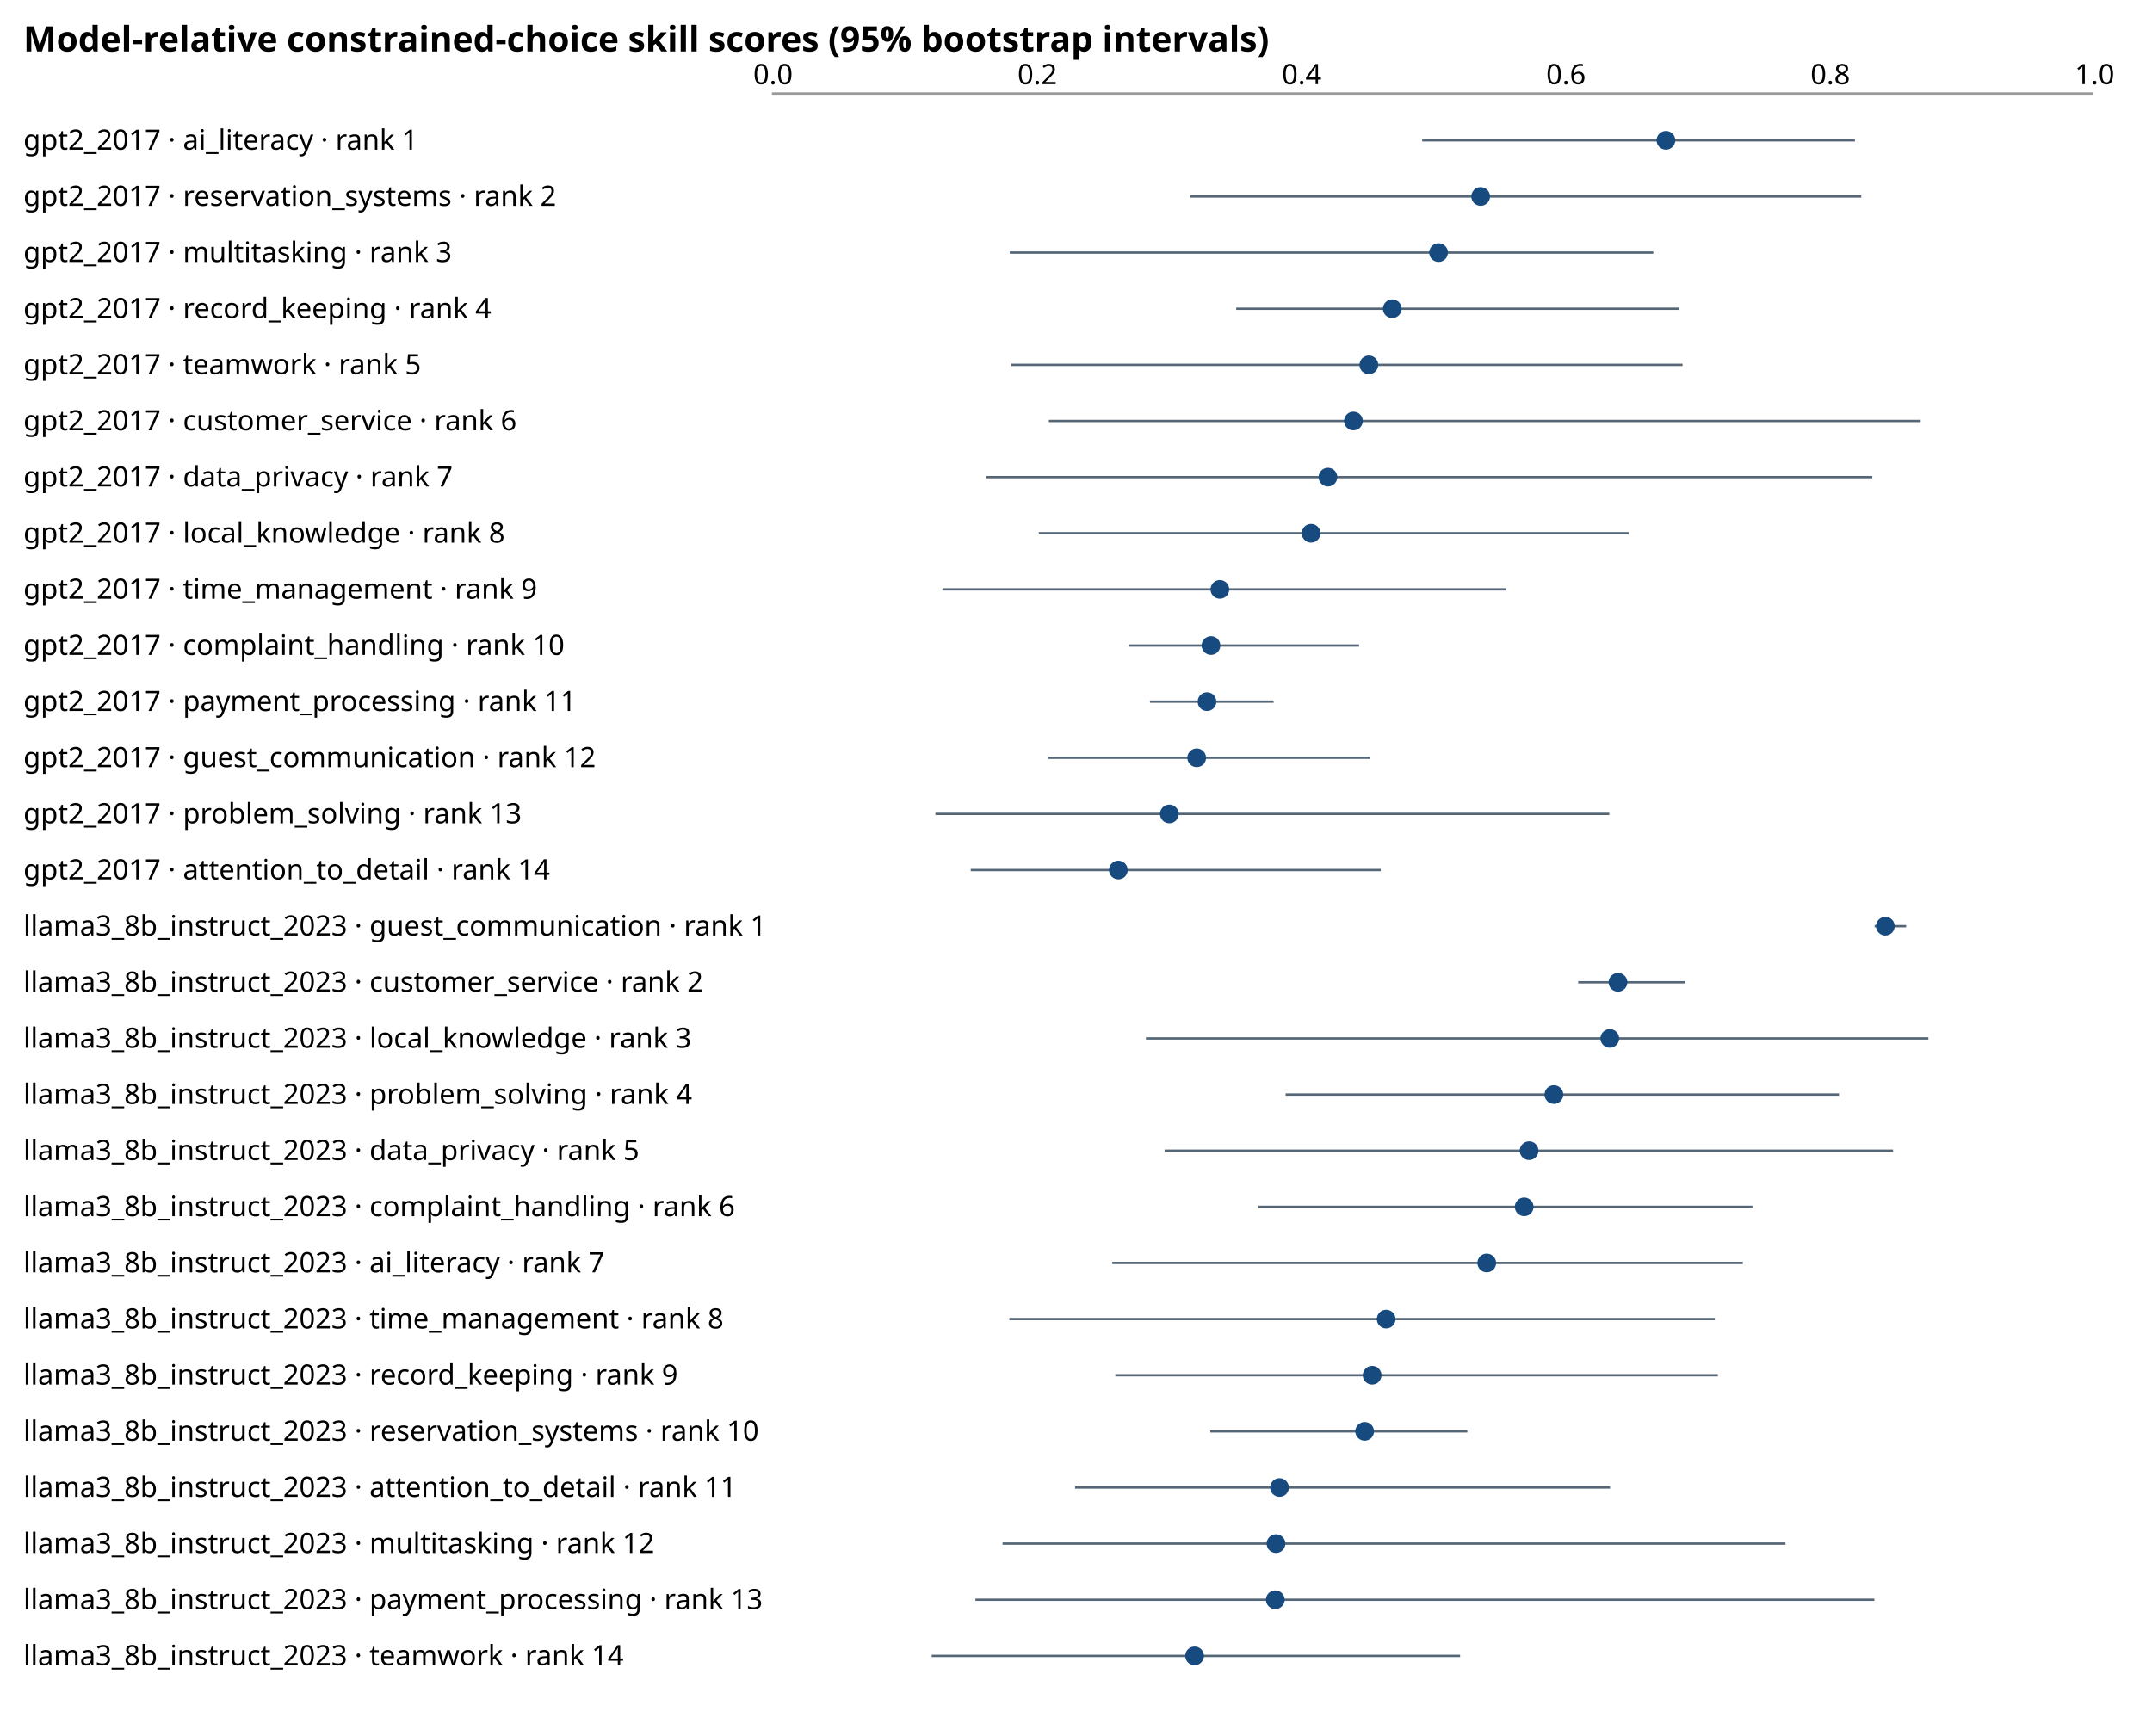
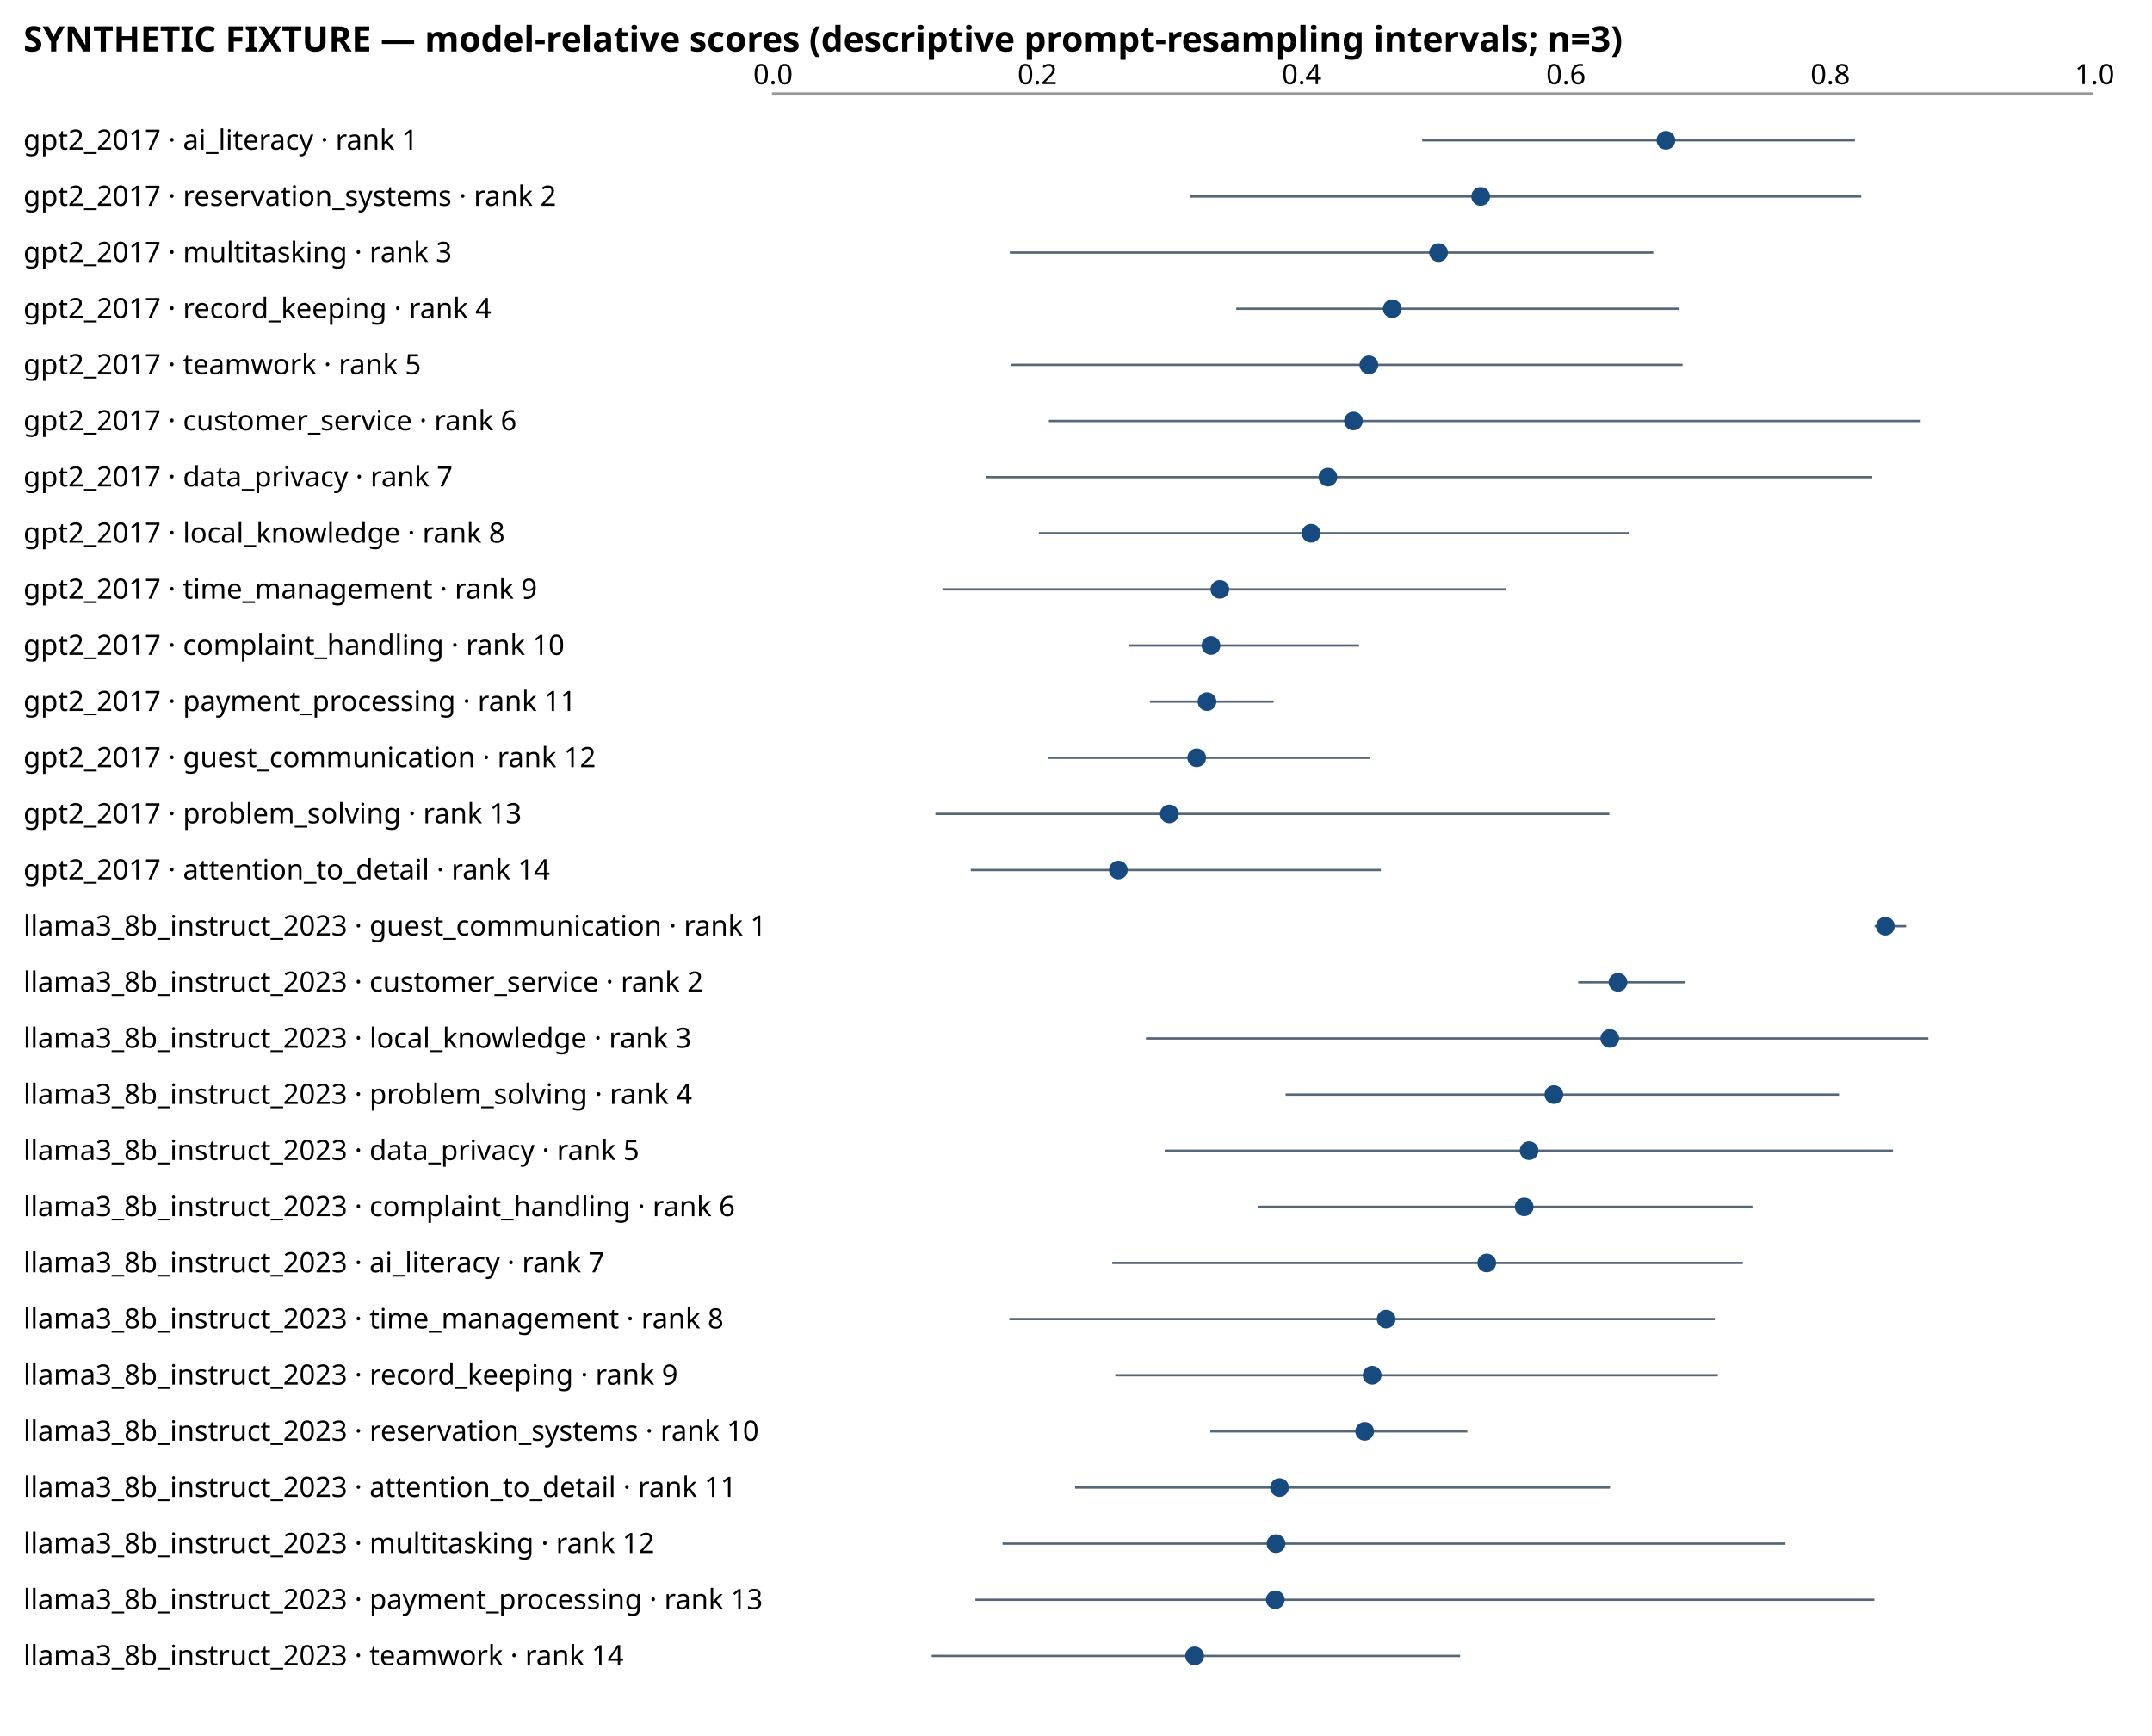
<svg xmlns="http://www.w3.org/2000/svg" width="920" height="742" viewBox="0 0 920 742">
  <style>text{font:12px sans-serif}.title{font:bold 15px sans-serif}.axis{stroke:#999}.ci{stroke:#567}.dot{fill:#174a7e}</style>
-   <text class="title" x="10" y="22">Model-relative constrained-choice skill scores (95% bootstrap intervals)</text>
+   <text class="title" x="10" y="22">SYNTHETIC FIXTURE — model-relative scores (descriptive prompt-resampling intervals; n=3)</text>
  <line class="axis" x1="330" y1="40" x2="895" y2="40" />
  <text x="322.0" y="36">0.0</text>
  <text x="435.0" y="36">0.2</text>
  <text x="548.0" y="36">0.4</text>
  <text x="661.0" y="36">0.6</text>
  <text x="774.0" y="36">0.8</text>
  <text x="887.0" y="36">1.0</text>
  <text x="10" y="64">gpt2_2017 · ai_literacy · rank 1</text>
  <line class="ci" x1="608.0" y1="60" x2="793.0" y2="60" />
  <circle class="dot" cx="712.2" cy="60" r="4" />
  <text x="10" y="88">gpt2_2017 · reservation_systems · rank 2</text>
  <line class="ci" x1="508.9" y1="84" x2="795.7" y2="84" />
  <circle class="dot" cx="633.0" cy="84" r="4" />
  <text x="10" y="112">gpt2_2017 · multitasking · rank 3</text>
  <line class="ci" x1="431.7" y1="108" x2="706.8" y2="108" />
  <circle class="dot" cx="615.0" cy="108" r="4" />
  <text x="10" y="136">gpt2_2017 · record_keeping · rank 4</text>
  <line class="ci" x1="528.5" y1="132" x2="717.9" y2="132" />
  <circle class="dot" cx="595.2" cy="132" r="4" />
  <text x="10" y="160">gpt2_2017 · teamwork · rank 5</text>
  <line class="ci" x1="432.3" y1="156" x2="719.3" y2="156" />
  <circle class="dot" cx="585.2" cy="156" r="4" />
  <text x="10" y="184">gpt2_2017 · customer_service · rank 6</text>
  <line class="ci" x1="448.4" y1="180" x2="821.1" y2="180" />
  <circle class="dot" cx="578.6" cy="180" r="4" />
  <text x="10" y="208">gpt2_2017 · data_privacy · rank 7</text>
  <line class="ci" x1="421.6" y1="204" x2="800.4" y2="204" />
  <circle class="dot" cx="567.7" cy="204" r="4" />
  <text x="10" y="232">gpt2_2017 · local_knowledge · rank 8</text>
  <line class="ci" x1="444.1" y1="228" x2="696.3" y2="228" />
  <circle class="dot" cx="560.5" cy="228" r="4" />
  <text x="10" y="256">gpt2_2017 · time_management · rank 9</text>
  <line class="ci" x1="402.9" y1="252" x2="644.0" y2="252" />
  <circle class="dot" cx="521.5" cy="252" r="4" />
  <text x="10" y="280">gpt2_2017 · complaint_handling · rank 10</text>
  <line class="ci" x1="482.6" y1="276" x2="581.0" y2="276" />
  <circle class="dot" cx="517.7" cy="276" r="4" />
  <text x="10" y="304">gpt2_2017 · payment_processing · rank 11</text>
  <line class="ci" x1="491.6" y1="300" x2="544.5" y2="300" />
  <circle class="dot" cx="516.0" cy="300" r="4" />
  <text x="10" y="328">gpt2_2017 · guest_communication · rank 12</text>
  <line class="ci" x1="448.1" y1="324" x2="585.7" y2="324" />
  <circle class="dot" cx="511.6" cy="324" r="4" />
  <text x="10" y="352">gpt2_2017 · problem_solving · rank 13</text>
  <line class="ci" x1="399.9" y1="348" x2="688.0" y2="348" />
  <circle class="dot" cx="499.9" cy="348" r="4" />
  <text x="10" y="376">gpt2_2017 · attention_to_detail · rank 14</text>
  <line class="ci" x1="415.0" y1="372" x2="590.3" y2="372" />
  <circle class="dot" cx="478.1" cy="372" r="4" />
  <text x="10" y="400">llama3_8b_instruct_2023 · guest_communication · rank 1</text>
  <line class="ci" x1="801.4" y1="396" x2="814.9" y2="396" />
  <circle class="dot" cx="806.0" cy="396" r="4" />
  <text x="10" y="424">llama3_8b_instruct_2023 · customer_service · rank 2</text>
  <line class="ci" x1="674.7" y1="420" x2="720.4" y2="420" />
  <circle class="dot" cx="691.7" cy="420" r="4" />
  <text x="10" y="448">llama3_8b_instruct_2023 · local_knowledge · rank 3</text>
  <line class="ci" x1="489.9" y1="444" x2="824.4" y2="444" />
  <circle class="dot" cx="688.2" cy="444" r="4" />
  <text x="10" y="472">llama3_8b_instruct_2023 · problem_solving · rank 4</text>
  <line class="ci" x1="549.6" y1="468" x2="786.2" y2="468" />
  <circle class="dot" cx="664.3" cy="468" r="4" />
  <text x="10" y="496">llama3_8b_instruct_2023 · data_privacy · rank 5</text>
  <line class="ci" x1="497.9" y1="492" x2="809.3" y2="492" />
  <circle class="dot" cx="653.7" cy="492" r="4" />
  <text x="10" y="520">llama3_8b_instruct_2023 · complaint_handling · rank 6</text>
  <line class="ci" x1="537.9" y1="516" x2="749.2" y2="516" />
  <circle class="dot" cx="651.6" cy="516" r="4" />
  <text x="10" y="544">llama3_8b_instruct_2023 · ai_literacy · rank 7</text>
  <line class="ci" x1="475.5" y1="540" x2="745.1" y2="540" />
  <circle class="dot" cx="635.6" cy="540" r="4" />
  <text x="10" y="568">llama3_8b_instruct_2023 · time_management · rank 8</text>
  <line class="ci" x1="431.5" y1="564" x2="733.1" y2="564" />
  <circle class="dot" cx="592.6" cy="564" r="4" />
  <text x="10" y="592">llama3_8b_instruct_2023 · record_keeping · rank 9</text>
  <line class="ci" x1="476.8" y1="588" x2="734.4" y2="588" />
  <circle class="dot" cx="586.6" cy="588" r="4" />
  <text x="10" y="616">llama3_8b_instruct_2023 · reservation_systems · rank 10</text>
  <line class="ci" x1="517.4" y1="612" x2="627.3" y2="612" />
  <circle class="dot" cx="583.4" cy="612" r="4" />
  <text x="10" y="640">llama3_8b_instruct_2023 · attention_to_detail · rank 11</text>
  <line class="ci" x1="459.6" y1="636" x2="688.3" y2="636" />
  <circle class="dot" cx="547.0" cy="636" r="4" />
  <text x="10" y="664">llama3_8b_instruct_2023 · multitasking · rank 12</text>
  <line class="ci" x1="428.6" y1="660" x2="763.3" y2="660" />
  <circle class="dot" cx="545.5" cy="660" r="4" />
  <text x="10" y="688">llama3_8b_instruct_2023 · payment_processing · rank 13</text>
  <line class="ci" x1="417.0" y1="684" x2="801.3" y2="684" />
  <circle class="dot" cx="545.2" cy="684" r="4" />
  <text x="10" y="712">llama3_8b_instruct_2023 · teamwork · rank 14</text>
  <line class="ci" x1="398.3" y1="708" x2="624.2" y2="708" />
  <circle class="dot" cx="510.7" cy="708" r="4" />
</svg>
